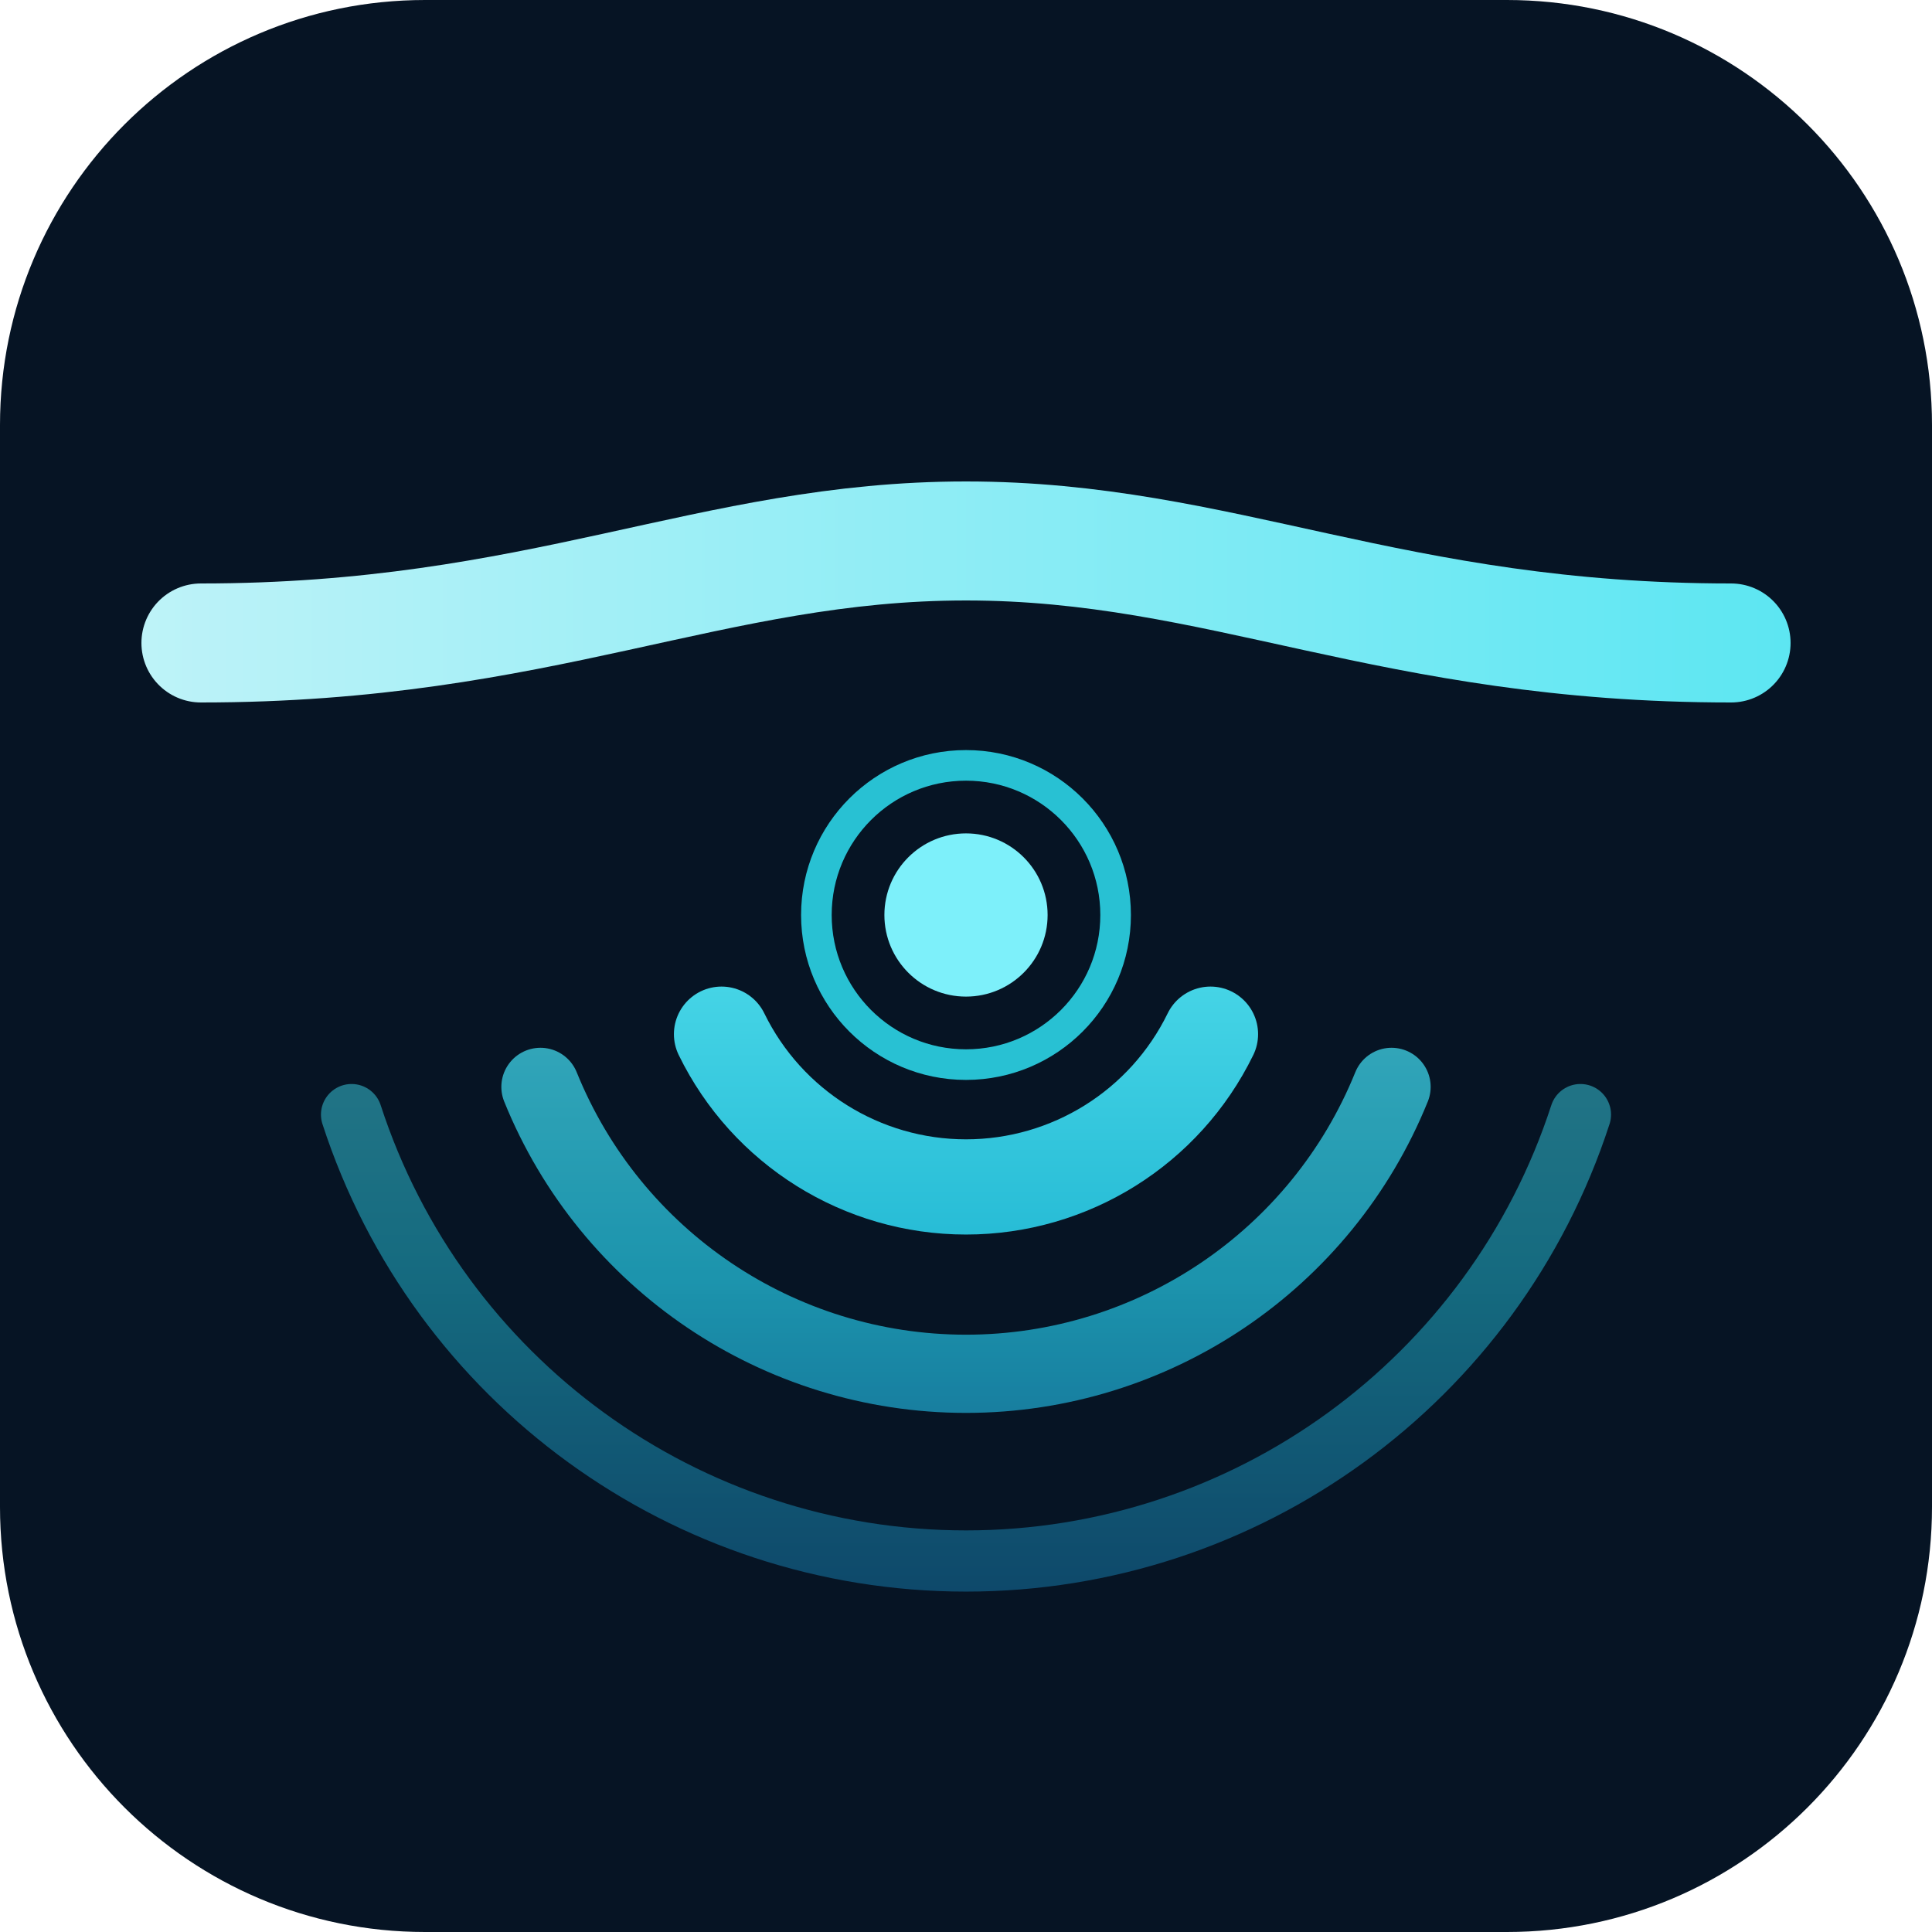
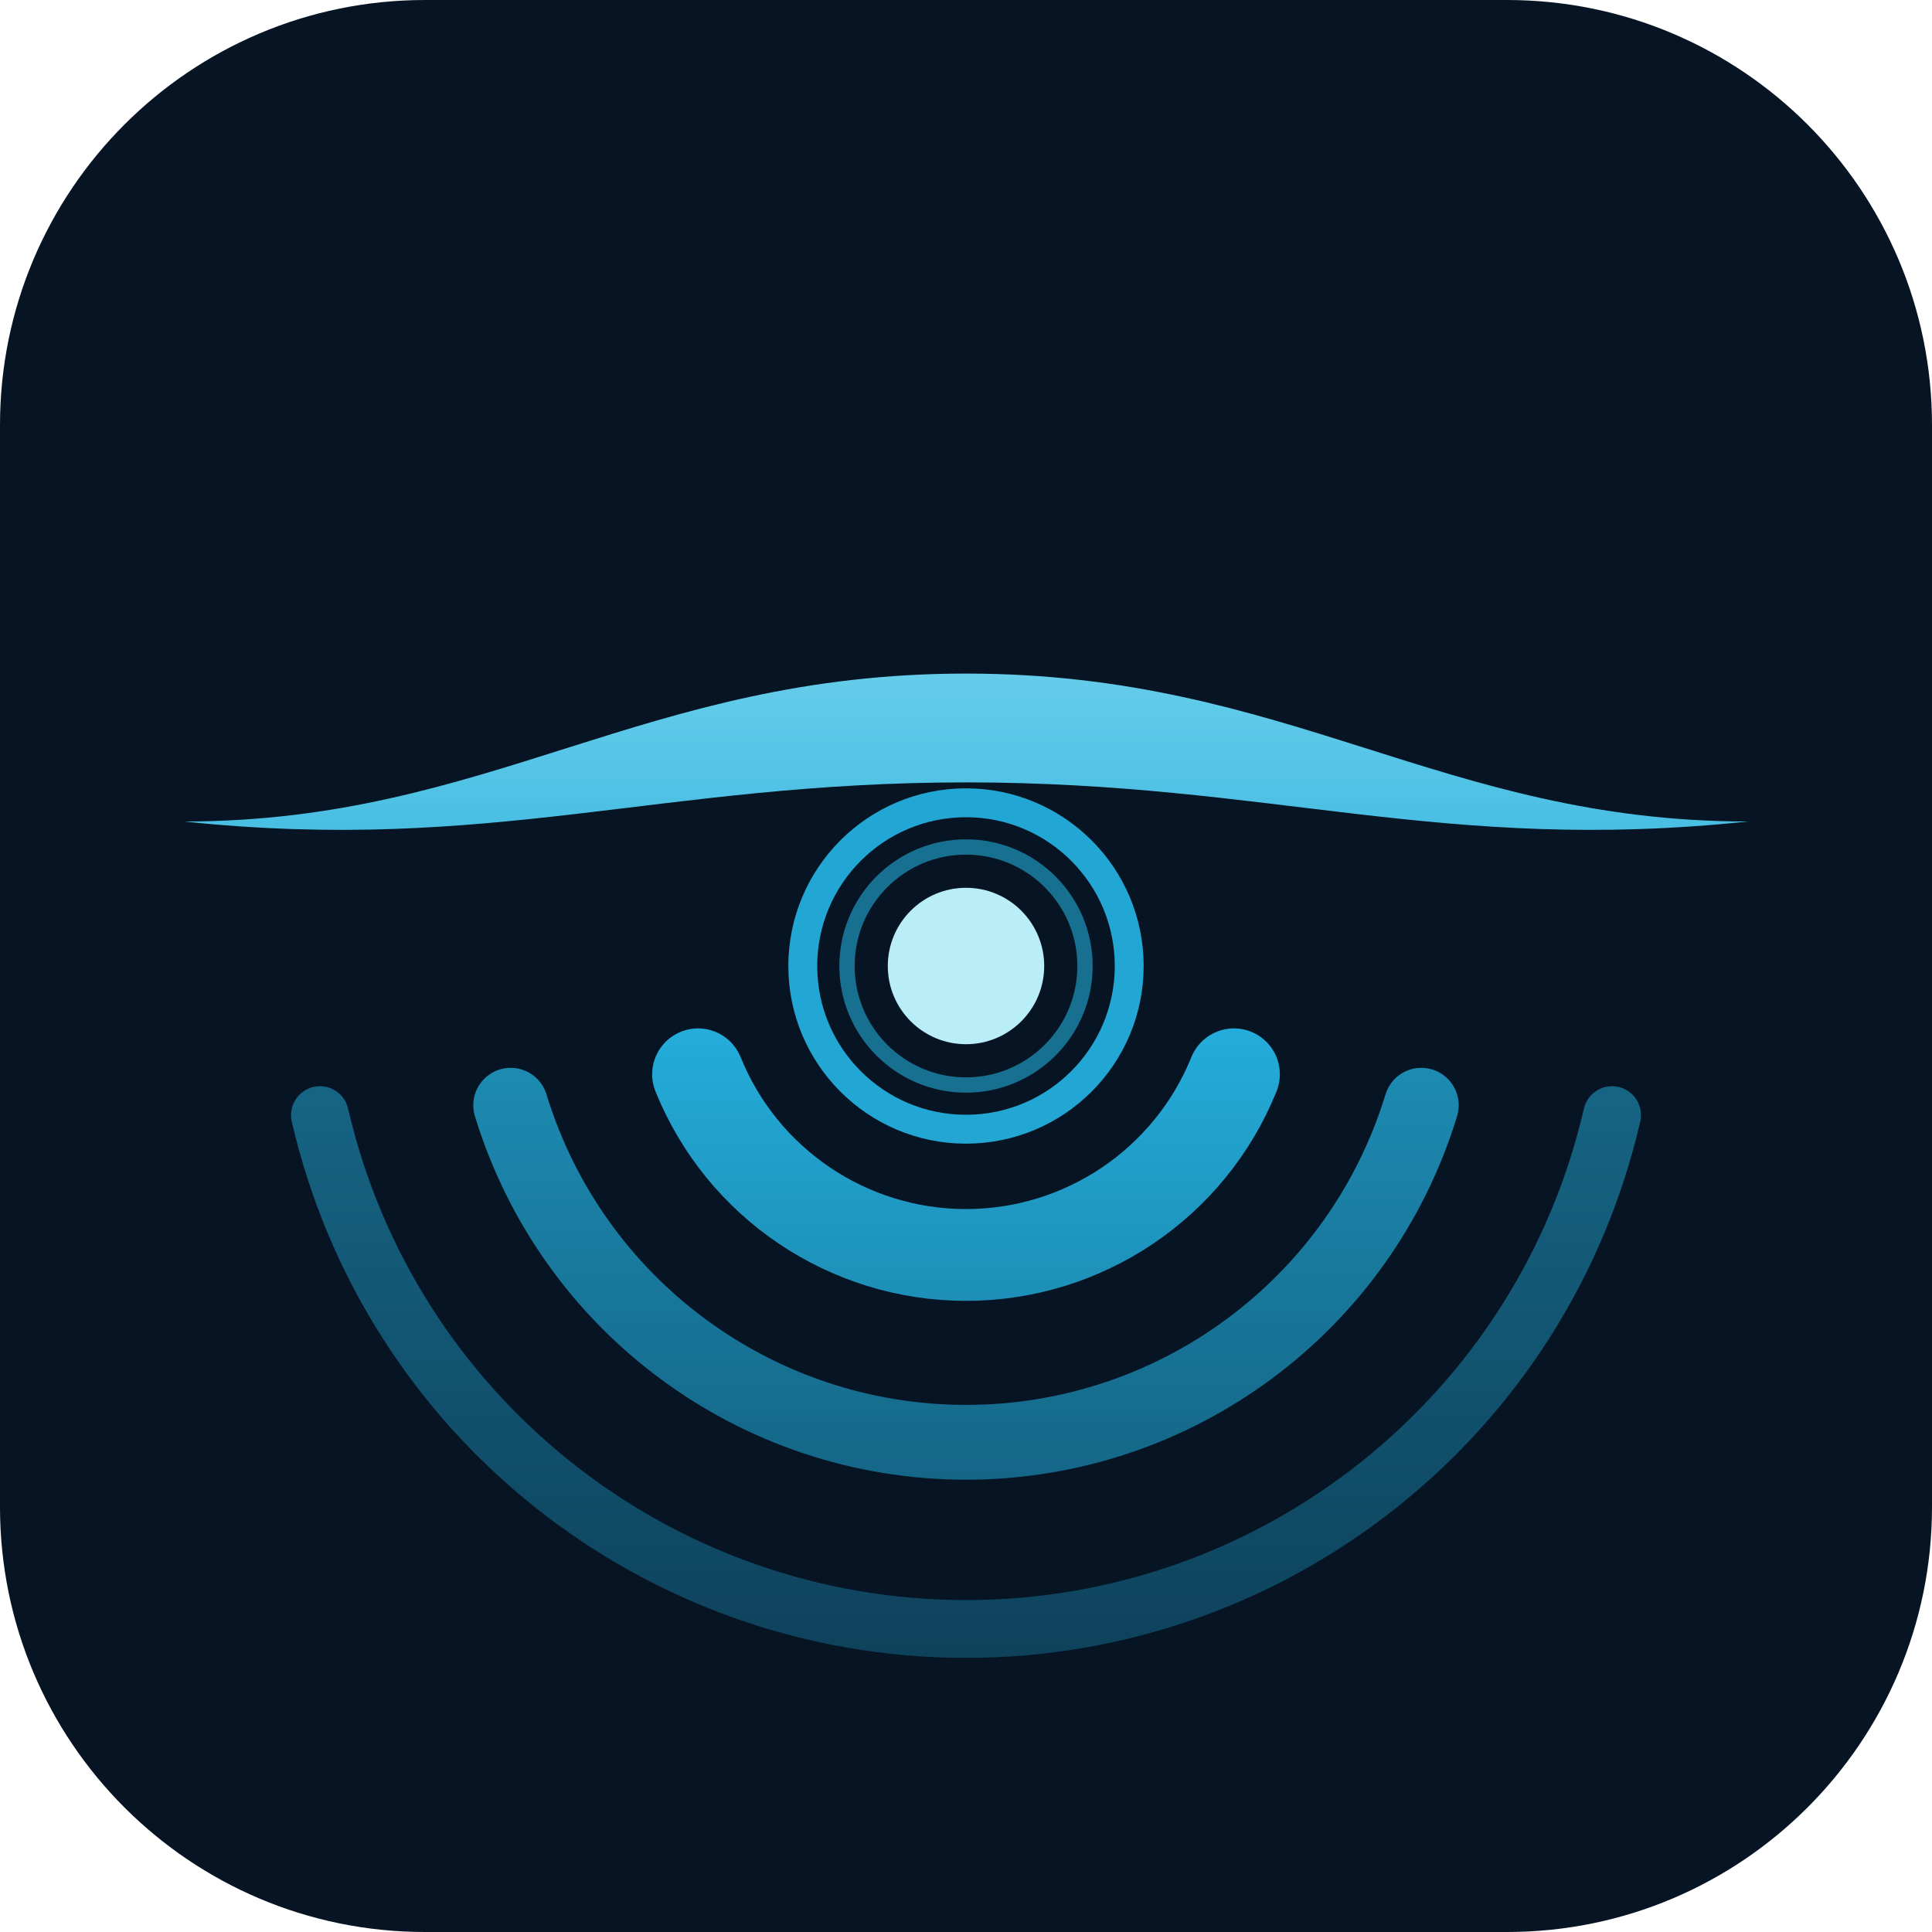
<svg xmlns="http://www.w3.org/2000/svg" viewBox="0 0 100 100" width="100" height="100">
  <rect width="100" height="100" rx="22" ry="22" fill="#061424" />
  <defs>
-     <linearGradient id="badge-line" gradientUnits="userSpaceOnUse" x1="0" y1="0" x2="100" y2="0">
-       <stop offset="0" stop-color="#BFF3F8" />
-       <stop offset="1" stop-color="#5BE6F2" />
-     </linearGradient>
-     <linearGradient id="badge-depth" gradientUnits="userSpaceOnUse" x1="0" y1="40" x2="0" y2="92">
-       <stop offset="0" stop-color="#5BE6F2" />
-       <stop offset="0.55" stop-color="#22B8D3" />
-       <stop offset="1" stop-color="#1266A0" />
+     <linearGradient id="badge-g" gradientUnits="userSpaceOnUse" x1="0" y1="22" x2="0" y2="92">
+       <stop offset="0" stop-color="#88DDF2" />
+       <stop offset="0.45" stop-color="#24ADDB" />
+       <stop offset="1" stop-color="#136586" />
    </linearGradient>
  </defs>
  <g transform="translate(6 6) scale(0.88)">
-     <path d="M5,31.0 C25,31.0 35,25.0 50,25.0 S75,31.0 95,31.0" fill="none" stroke="url(#badge-line)" stroke-width="7" stroke-linecap="round" />
-     <path d="M64.38,54.01 A16,16 0 0 1 35.62,54.01" fill="none" stroke="url(#badge-depth)" stroke-width="5.6" stroke-linecap="round" opacity="1.0" />
-     <path d="M75.03,57.11 A27,27 0 0 1 24.97,57.11" fill="none" stroke="url(#badge-depth)" stroke-width="4.6" stroke-linecap="round" opacity="0.78" />
-     <path d="M86.14,58.74 A38,38 0 0 1 13.86,58.74" fill="none" stroke="url(#badge-depth)" stroke-width="3.6" stroke-linecap="round" opacity="0.52" />
-     <circle cx="50.0" cy="47.0" r="8.8" fill="none" stroke="#2BD4E6" stroke-width="1.8" opacity="0.9" />
-     <circle cx="50.0" cy="47.0" r="4.8" fill="#7DF0FA" />
+     <path d="M4,41.5 C22,41.5 31,32.8 50,32.8 C69,32.8 78,41.5 96,41.5 C78,43.4 68,39.2 50,39.2 C32,39.2 22,43.4 4,41.5 Z" fill="url(#badge-g)" />
+     <path d="M65.76,56.37 A17,17 0 0 1 34.24,56.37" fill="none" stroke="url(#badge-g)" stroke-width="5.4" stroke-linecap="round" opacity="1.0" />
+     <path d="M76.78,58.19 A28,28 0 0 1 23.22,58.19" fill="none" stroke="url(#badge-g)" stroke-width="4.4" stroke-linecap="round" opacity="0.8" />
+     <path d="M88.00,58.77 A39,39 0 0 1 12.00,58.77" fill="none" stroke="url(#badge-g)" stroke-width="3.4" stroke-linecap="round" opacity="0.55" />
+     <circle cx="50.0" cy="50.0" r="9.6" fill="none" stroke="#24ADDB" stroke-width="1.7" opacity="0.95" />
+     <circle cx="50.0" cy="50.0" r="7.0" fill="none" stroke="#24ADDB" stroke-width="0.9" opacity="0.6" />
+     <circle cx="50.0" cy="50.0" r="4.6" fill="#B9EEF9" />
  </g>
</svg>
